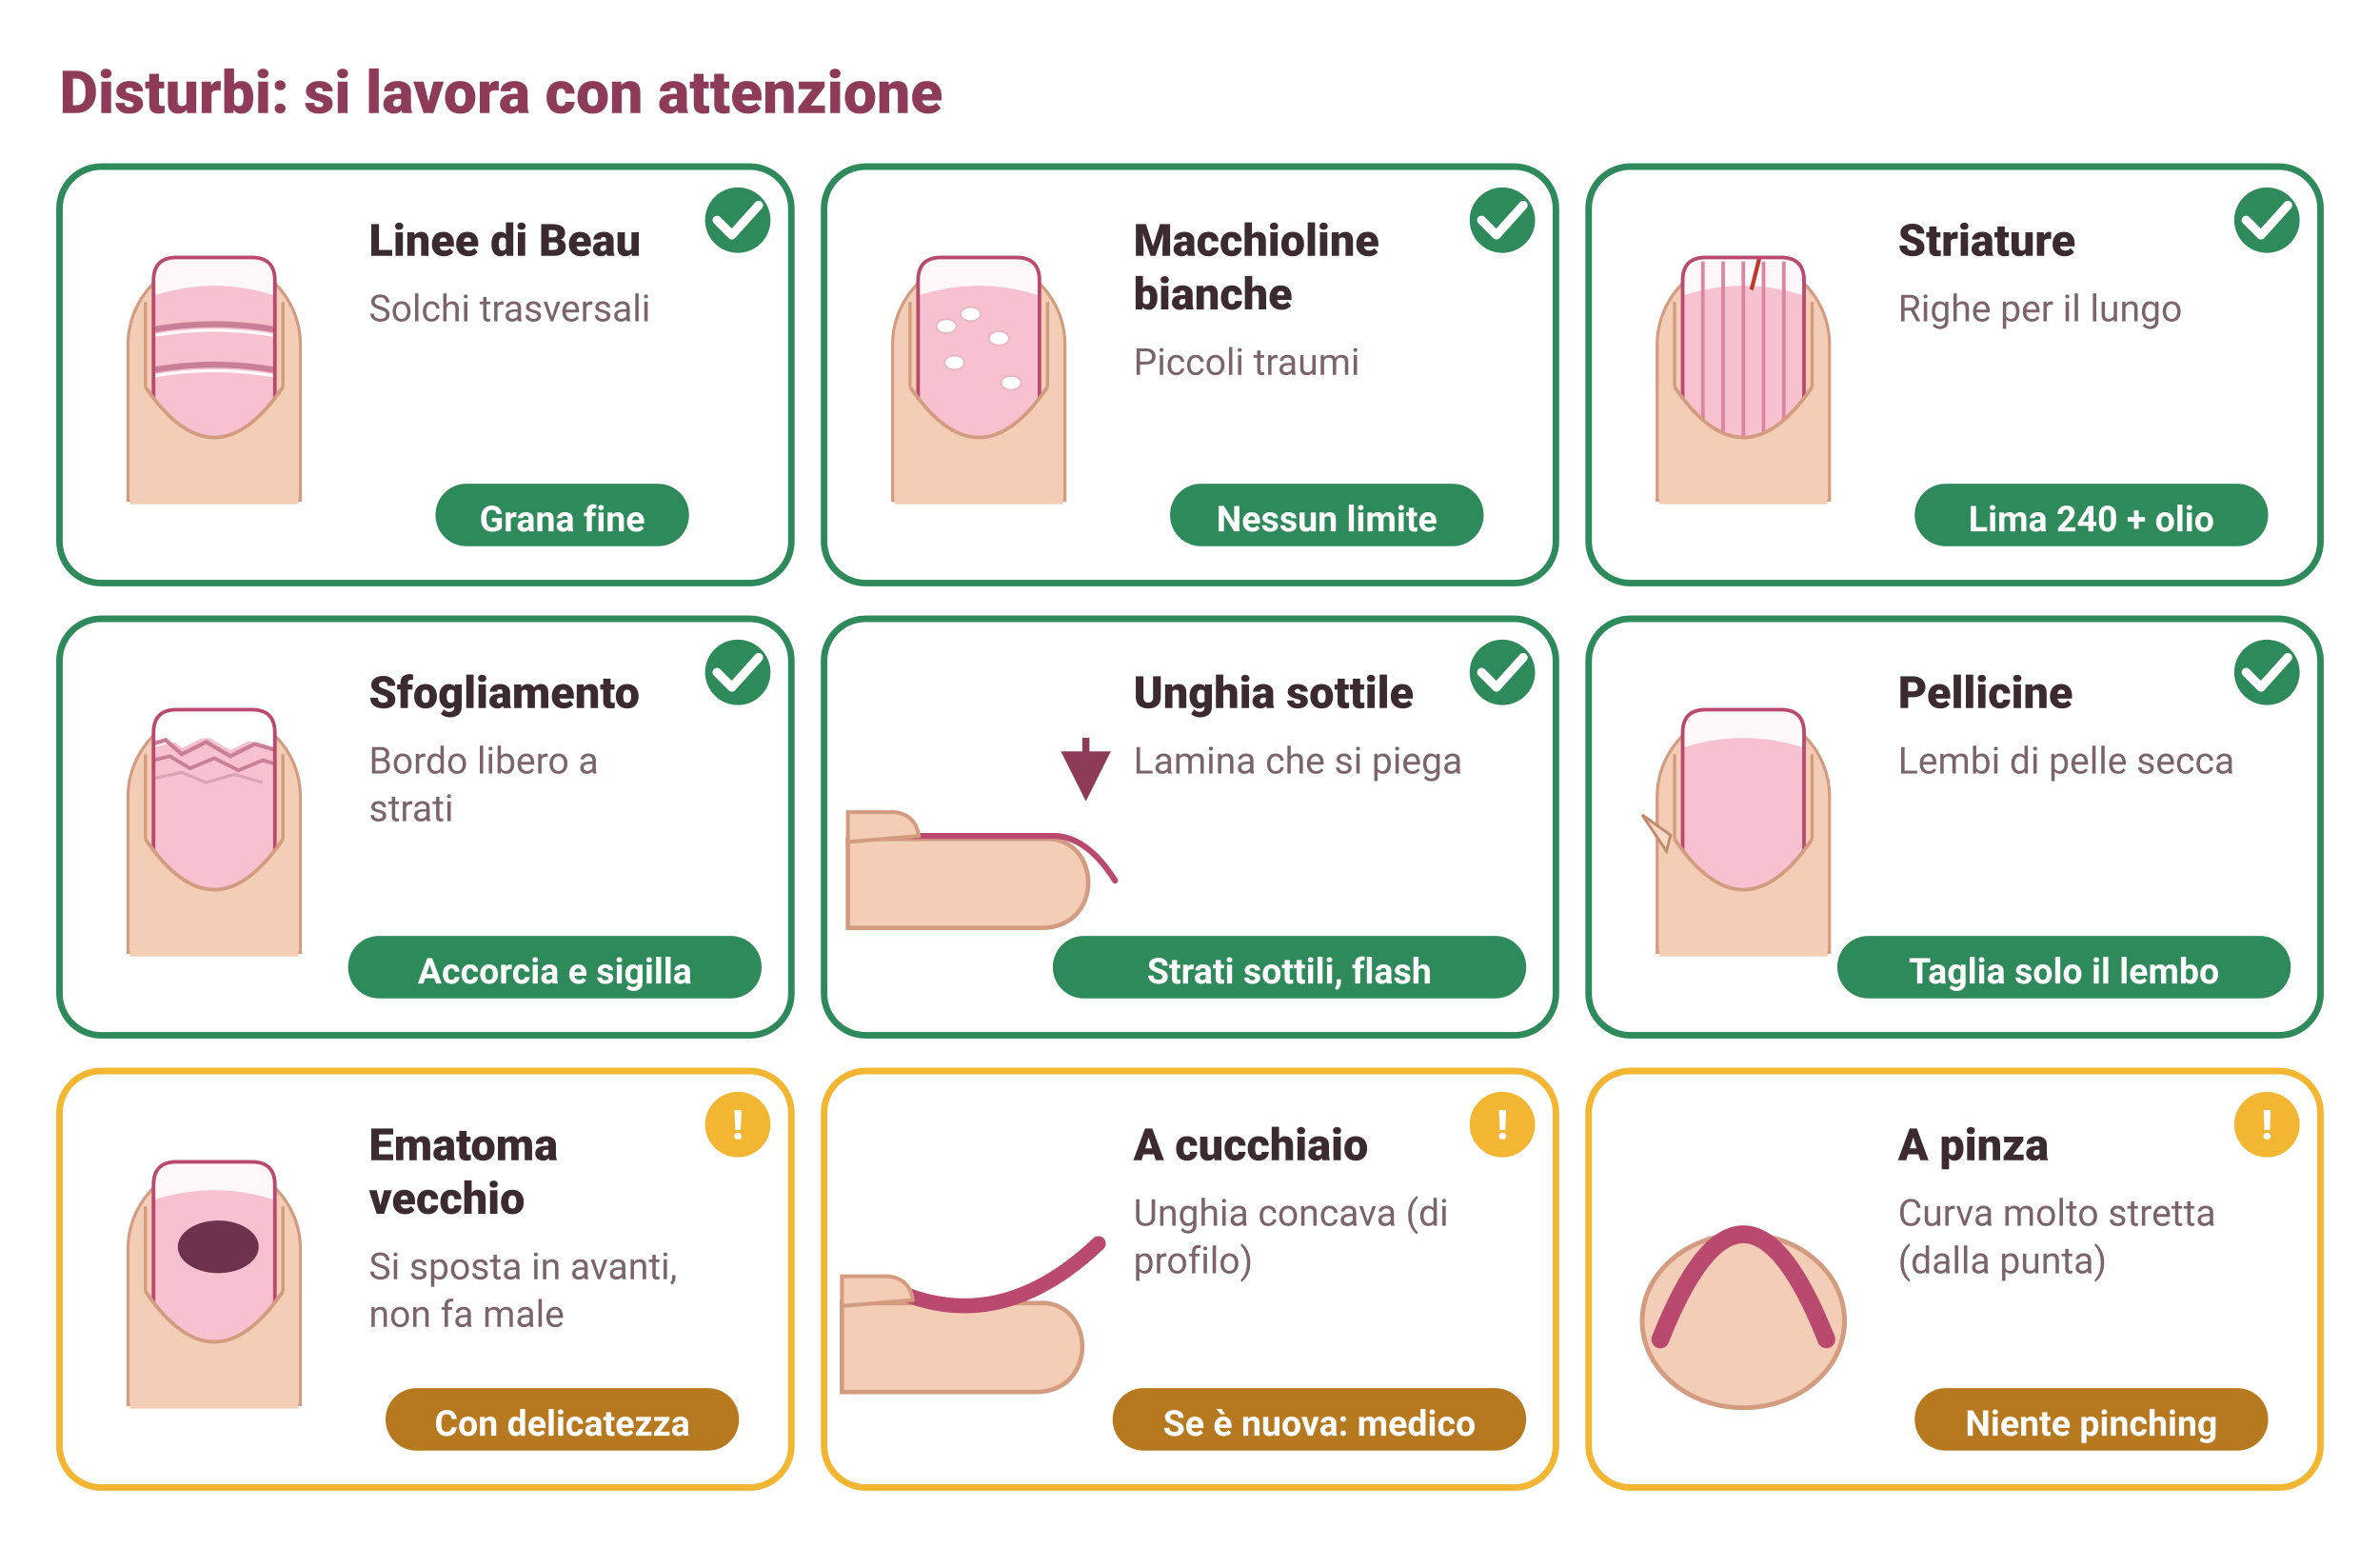
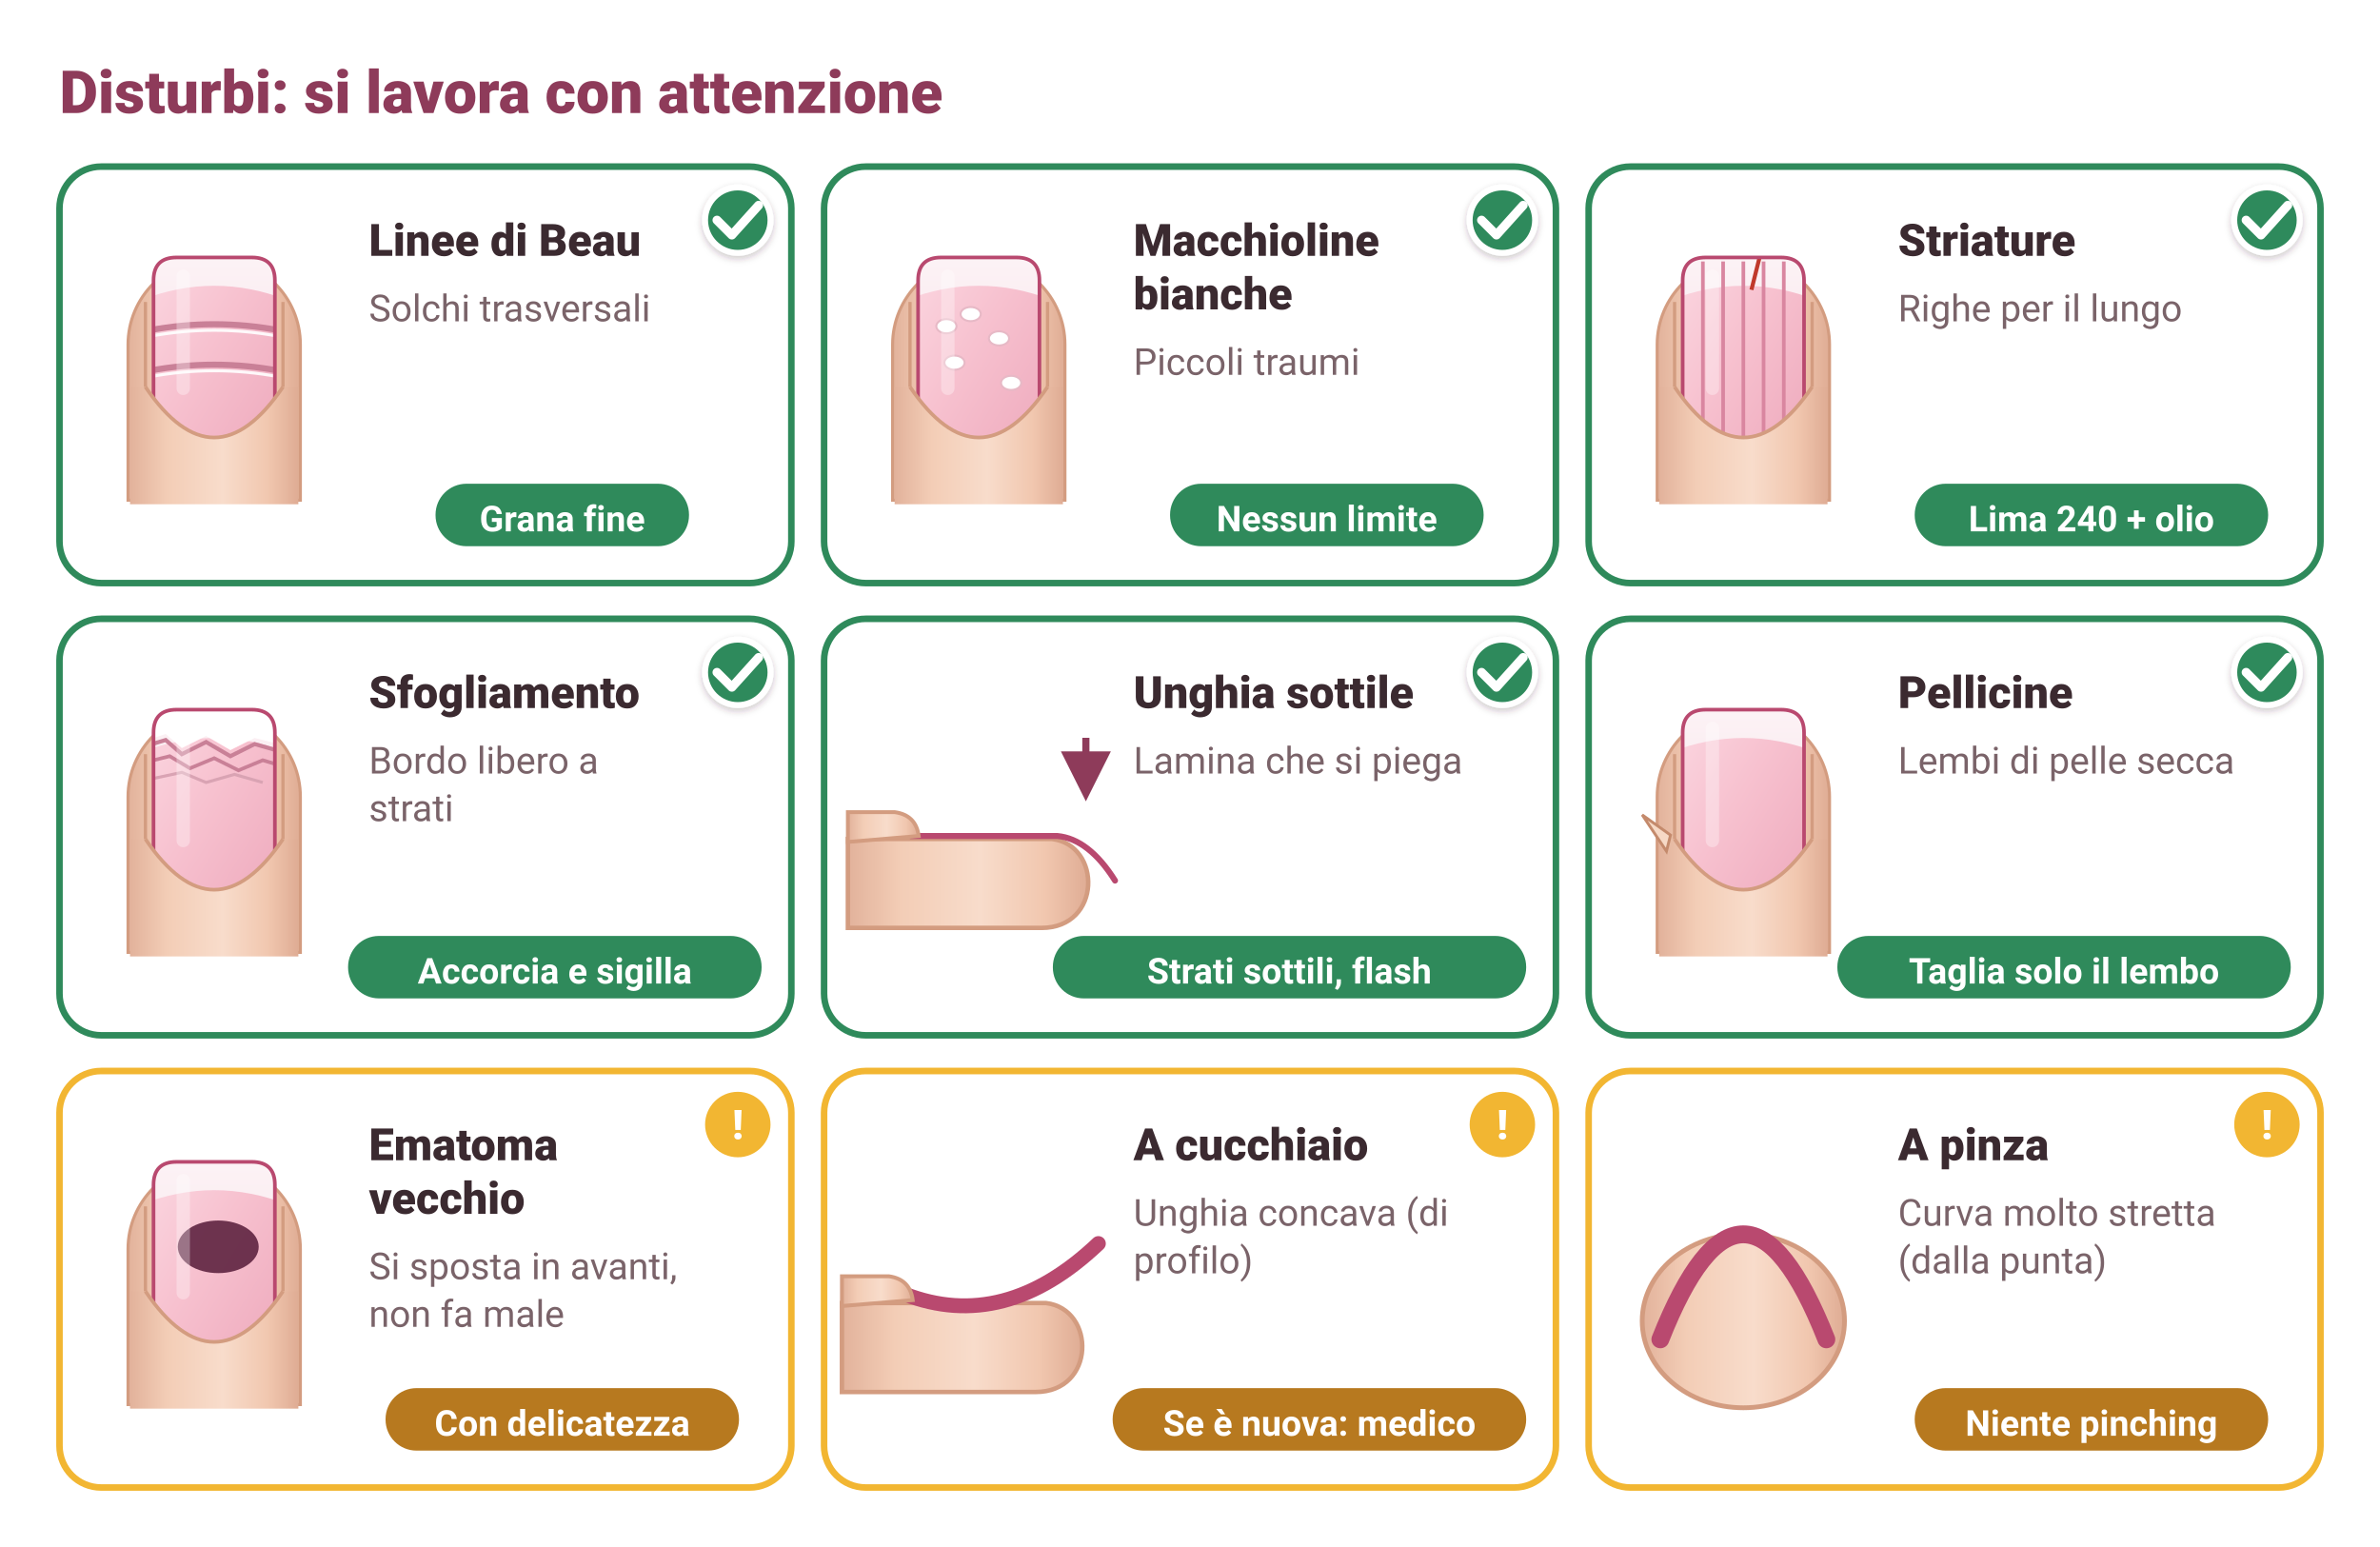
<svg xmlns="http://www.w3.org/2000/svg" viewBox="0 0 800 520" width="800" height="520" font-family="system-ui, -apple-system, 'Segoe UI', Roboto, Arial, sans-serif" role="img">
  <rect width="100%" height="100%" fill="#ffffff" />
+   <defs>
+     <linearGradient id="nxSkin" x1="0" y1="0" x2="1" y2="0">
+       <stop offset="0" stop-color="#e2b29b" />
+       <stop offset=".22" stop-color="#f3cdb6" />
+       <stop offset=".55" stop-color="#f8dccb" />
+       <stop offset=".82" stop-color="#f1c7af" />
+       <stop offset="1" stop-color="#dfac94" />
+     </linearGradient>
+     <linearGradient id="nxNail" x1="0" y1="0" x2="1" y2="1">
+       <stop offset="0" stop-color="#fbd6e0" />
+       <stop offset=".45" stop-color="#f7c1cf" />
+       <stop offset="1" stop-color="#eeaabd" />
+     </linearGradient>
+     <linearGradient id="nxFree" x1="0" y1="0" x2="0" y2="1">
+       <stop offset="0" stop-color="#ffffff" />
+       <stop offset="1" stop-color="#fbeef2" />
+     </linearGradient>
+     <filter id="nxShS" x="-20%" y="-20%" width="140%" height="150%">
+       <feDropShadow dx="0" dy="1" stdDeviation="1.2" flood-color="#3b2a30" flood-opacity=".25" />
+     </filter>
+   </defs>
  <defs>
    <marker id="ar" viewBox="0 0 10 10" refX="8" refY="5" markerWidth="7" markerHeight="7" orient="auto-start-reverse">
      <path d="M0,0 L10,5 L0,10 z" fill="#8e3b5a" />
    </marker>
    <marker id="arw" viewBox="0 0 10 10" refX="8" refY="5" markerWidth="7" markerHeight="7" orient="auto-start-reverse">
      <path d="M0,0 L10,5 L0,10 z" fill="#7a6369" />
    </marker>
  </defs>
  <text x="20.0" y="38.0" font-size="20" text-anchor="start" font-weight="800" fill="#8e3b5a">Disturbi: si lavora con attenzione</text>
  <rect x="20.0" y="56.0" width="246.0" height="140.0" rx="14" fill="#fff" stroke="#2f8a5b" stroke-width="2.2" />
  <g transform="translate(72.0,149.1) scale(0.680)">
-     <path d="M-42.6,28.0 L-42.6,-48.9 A42.6,42.6 0 0 1 42.6,-48.9 L42.6,28.0 Z" fill="#f3cdb6" stroke="#d39c80" stroke-width="1.5" />
+     <path d="M-42.6,28.0 L-42.6,-48.9 A42.6,42.6 0 0 1 42.6,-48.9 L42.6,28.0 Z" fill="url(#nxSkin)" stroke="#d39c80" stroke-width="1.5" />
    <defs>
      <clipPath id="c32">
        <path d="M-30.0,6.0 L30.0,6.0 L30.0,-78.0 L30.0,-80.6 Q30.0,-92.0 18.6,-92.0 L-18.6,-92.0 Q-30.0,-92.0 -30.0,-80.6 L-30.0,-78.0 Z" />
      </clipPath>
    </defs>
-     <path d="M-30.0,6.0 L30.0,6.0 L30.0,-78.0 L30.0,-80.6 Q30.0,-92.0 18.6,-92.0 L-18.6,-92.0 Q-30.0,-92.0 -30.0,-80.6 L-30.0,-78.0 Z" fill="#f7c1cf" />
-     <path d="M-36.0,-71.0 Q0.0,-85.0 36.0,-71.0 L36.0,-152.0 L-36.0,-152.0 Z" fill="#fff7f9" clip-path="url(#c32)" />
+     <path d="M-30.0,6.0 L30.0,6.0 L30.0,-78.0 L30.0,-80.6 Q30.0,-92.0 18.6,-92.0 L-18.6,-92.0 Q-30.0,-92.0 -30.0,-80.6 L-30.0,-78.0 Z" fill="url(#nxNail)" />
+     <path d="M-36.0,-71.0 Q0.0,-85.0 36.0,-71.0 L36.0,-152.0 L-36.0,-152.0 Z" fill="url(#nxFree)" clip-path="url(#c32)" />
    <path d="M-32,-36 Q0,-42 32,-36" stroke="#c98097" stroke-width="3" fill="none" clip-path="url(#c32)" />
    <path d="M-32,-33 Q0,-39 32,-33" stroke="#fff" stroke-width="1.5" fill="none" opacity=".9" clip-path="url(#c32)" />
    <path d="M-32,-56 Q0,-62 32,-56" stroke="#c98097" stroke-width="3" fill="none" clip-path="url(#c32)" />
    <path d="M-32,-53 Q0,-59 32,-53" stroke="#fff" stroke-width="1.5" fill="none" opacity=".9" clip-path="url(#c32)" />
-     <path d="M-30.0,6.0 L30.0,6.0 L30.0,-78.0 L30.0,-80.6 Q30.0,-92.0 18.6,-92.0 L-18.6,-92.0 Q-30.0,-92.0 -30.0,-80.6 L-30.0,-78.0 Z" fill="none" stroke="#b9496f" stroke-width="1.8" />
-     <path d="M-41.6,-28.0 L-34.0,-28.0 Q0.0,22.0 34.0,-28.0 L41.6,-28.0 L41.6,30.0 L-41.6,30.0 Z" fill="#f3cdb6" />
+     <rect x="-18.6" y="-86.0" width="6.6" height="62.0" rx="3.3" fill="#fff" opacity=".32" clip-path="url(#c32)" />
+     <path d="M-30.0,6.0 L30.0,6.0 L30.0,-78.0 L30.0,-80.6 Q30.0,-92.0 18.6,-92.0 L-18.6,-92.0 Q-30.0,-92.0 -30.0,-80.6 L-30.0,-78.0 Z" fill="none" stroke="#b9496f" stroke-width="1.8" />
+     <path d="M-41.6,-28.0 L-34.0,-28.0 Q0.0,22.0 34.0,-28.0 L41.6,-28.0 L41.6,30.0 L-41.6,30.0 Z" fill="url(#nxSkin)" />
    <path d="M-34.0,-28.0 Q0.0,22.0 34.0,-28.0" fill="none" stroke="#d39c80" stroke-width="1.8" />
    <path d="M-34.0,-28.0 L-34.0,-70.0" stroke="#d39c80" stroke-width="1.6" />
    <path d="M34.0,-28.0 L34.0,-70.0" stroke="#d39c80" stroke-width="1.6" />
  </g>
  <text x="124.0" y="86.0" font-size="15" text-anchor="start" font-weight="800" fill="#3b2a30">Linee di Beau</text>
  <text x="124.0" y="108.0" font-size="12.5" text-anchor="start" font-weight="400" fill="#7a6369">Solchi trasversali</text>
-   <circle cx="248.0" cy="74.0" r="11" fill="#2f8a5b" />
+   <circle cx="248.0" cy="74.0" r="11" fill="#2f8a5b" stroke="#fff" stroke-width="2" filter="url(#nxShS)" />
  <path d="M241.0,74.0 l5,5 l9,-10" stroke="#fff" stroke-width="3" fill="none" stroke-linecap="round" stroke-linejoin="round" />
  <rect x="146.4" y="162.6" width="85.2" height="21.0" rx="10.4" fill="#2f8a5b" />
  <text x="189.0" y="178.6" font-size="12" text-anchor="middle" font-weight="700" fill="#fff">Grana fine</text>
  <rect x="277.0" y="56.0" width="246.0" height="140.0" rx="14" fill="#fff" stroke="#2f8a5b" stroke-width="2.2" />
  <g transform="translate(329.0,149.1) scale(0.680)">
-     <path d="M-42.6,28.0 L-42.6,-48.9 A42.6,42.6 0 0 1 42.6,-48.9 L42.6,28.0 Z" fill="#f3cdb6" stroke="#d39c80" stroke-width="1.5" />
+     <path d="M-42.6,28.0 L-42.6,-48.9 A42.6,42.6 0 0 1 42.6,-48.9 L42.6,28.0 Z" fill="url(#nxSkin)" stroke="#d39c80" stroke-width="1.5" />
    <defs>
      <clipPath id="c33">
        <path d="M-30.0,6.0 L30.0,6.0 L30.0,-78.0 L30.0,-80.6 Q30.0,-92.0 18.6,-92.0 L-18.6,-92.0 Q-30.0,-92.0 -30.0,-80.6 L-30.0,-78.0 Z" />
      </clipPath>
    </defs>
-     <path d="M-30.0,6.0 L30.0,6.0 L30.0,-78.0 L30.0,-80.6 Q30.0,-92.0 18.6,-92.0 L-18.6,-92.0 Q-30.0,-92.0 -30.0,-80.6 L-30.0,-78.0 Z" fill="#f7c1cf" />
-     <path d="M-36.0,-71.0 Q0.0,-85.0 36.0,-71.0 L36.0,-152.0 L-36.0,-152.0 Z" fill="#fff7f9" clip-path="url(#c33)" />
+     <path d="M-30.0,6.0 L30.0,6.0 L30.0,-78.0 L30.0,-80.6 Q30.0,-92.0 18.6,-92.0 L-18.6,-92.0 Q-30.0,-92.0 -30.0,-80.6 L-30.0,-78.0 Z" fill="url(#nxNail)" />
+     <path d="M-36.0,-71.0 Q0.0,-85.0 36.0,-71.0 L36.0,-152.0 L-36.0,-152.0 Z" fill="url(#nxFree)" clip-path="url(#c33)" />
    <ellipse cx="-12" cy="-40" rx="5" ry="3.5" fill="#fff" stroke="#e7b9c6" />
    <ellipse cx="10" cy="-52" rx="5" ry="3.5" fill="#fff" stroke="#e7b9c6" />
    <ellipse cx="-4" cy="-64" rx="5" ry="3.5" fill="#fff" stroke="#e7b9c6" />
    <ellipse cx="16" cy="-30" rx="5" ry="3.5" fill="#fff" stroke="#e7b9c6" />
    <ellipse cx="-16" cy="-58" rx="5" ry="3.5" fill="#fff" stroke="#e7b9c6" />
-     <path d="M-30.0,6.0 L30.0,6.0 L30.0,-78.0 L30.0,-80.6 Q30.0,-92.0 18.6,-92.0 L-18.6,-92.0 Q-30.0,-92.0 -30.0,-80.6 L-30.0,-78.0 Z" fill="none" stroke="#b9496f" stroke-width="1.8" />
-     <path d="M-41.6,-28.0 L-34.0,-28.0 Q0.0,22.0 34.0,-28.0 L41.6,-28.0 L41.6,30.0 L-41.6,30.0 Z" fill="#f3cdb6" />
+     <rect x="-18.6" y="-86.0" width="6.6" height="62.0" rx="3.3" fill="#fff" opacity=".32" clip-path="url(#c33)" />
+     <path d="M-30.0,6.0 L30.0,6.0 L30.0,-78.0 L30.0,-80.6 Q30.0,-92.0 18.6,-92.0 L-18.6,-92.0 Q-30.0,-92.0 -30.0,-80.6 L-30.0,-78.0 Z" fill="none" stroke="#b9496f" stroke-width="1.8" />
+     <path d="M-41.6,-28.0 L-34.0,-28.0 Q0.0,22.0 34.0,-28.0 L41.6,-28.0 L41.6,30.0 L-41.6,30.0 Z" fill="url(#nxSkin)" />
    <path d="M-34.0,-28.0 Q0.0,22.0 34.0,-28.0" fill="none" stroke="#d39c80" stroke-width="1.8" />
    <path d="M-34.0,-28.0 L-34.0,-70.0" stroke="#d39c80" stroke-width="1.6" />
    <path d="M34.0,-28.0 L34.0,-70.0" stroke="#d39c80" stroke-width="1.6" />
  </g>
  <text x="381.0" y="86.0" font-size="15" text-anchor="start" font-weight="800" fill="#3b2a30">Macchioline</text>
  <text x="381.0" y="104.0" font-size="15" text-anchor="start" font-weight="800" fill="#3b2a30">bianche</text>
  <text x="381.0" y="126.0" font-size="12.5" text-anchor="start" font-weight="400" fill="#7a6369">Piccoli traumi</text>
-   <circle cx="505.0" cy="74.0" r="11" fill="#2f8a5b" />
+   <circle cx="505.0" cy="74.0" r="11" fill="#2f8a5b" stroke="#fff" stroke-width="2" filter="url(#nxShS)" />
  <path d="M498.0,74.0 l5,5 l9,-10" stroke="#fff" stroke-width="3" fill="none" stroke-linecap="round" stroke-linejoin="round" />
  <rect x="393.3" y="162.6" width="105.4" height="21.0" rx="10.4" fill="#2f8a5b" />
  <text x="446.0" y="178.6" font-size="12" text-anchor="middle" font-weight="700" fill="#fff">Nessun limite</text>
  <rect x="534.0" y="56.0" width="246.0" height="140.0" rx="14" fill="#fff" stroke="#2f8a5b" stroke-width="2.2" />
  <g transform="translate(586.0,149.1) scale(0.680)">
-     <path d="M-42.6,28.0 L-42.6,-48.9 A42.6,42.6 0 0 1 42.6,-48.9 L42.6,28.0 Z" fill="#f3cdb6" stroke="#d39c80" stroke-width="1.5" />
+     <path d="M-42.6,28.0 L-42.6,-48.9 A42.6,42.6 0 0 1 42.6,-48.9 L42.6,28.0 Z" fill="url(#nxSkin)" stroke="#d39c80" stroke-width="1.5" />
    <defs>
      <clipPath id="c34">
        <path d="M-30.0,6.0 L30.0,6.0 L30.0,-78.0 L30.0,-80.6 Q30.0,-92.0 18.6,-92.0 L-18.6,-92.0 Q-30.0,-92.0 -30.0,-80.6 L-30.0,-78.0 Z" />
      </clipPath>
    </defs>
-     <path d="M-30.0,6.0 L30.0,6.0 L30.0,-78.0 L30.0,-80.6 Q30.0,-92.0 18.6,-92.0 L-18.6,-92.0 Q-30.0,-92.0 -30.0,-80.6 L-30.0,-78.0 Z" fill="#f7c1cf" />
-     <path d="M-36.0,-71.0 Q0.0,-85.0 36.0,-71.0 L36.0,-152.0 L-36.0,-152.0 Z" fill="#fff7f9" clip-path="url(#c34)" />
+     <path d="M-30.0,6.0 L30.0,6.0 L30.0,-78.0 L30.0,-80.6 Q30.0,-92.0 18.6,-92.0 L-18.6,-92.0 Q-30.0,-92.0 -30.0,-80.6 L-30.0,-78.0 Z" fill="url(#nxNail)" />
+     <path d="M-36.0,-71.0 Q0.0,-85.0 36.0,-71.0 L36.0,-152.0 L-36.0,-152.0 Z" fill="url(#nxFree)" clip-path="url(#c34)" />
    <line x1="-20" y1="-90" x2="-20" y2="0" stroke="#d986a0" stroke-width="1.8" clip-path="url(#c34)" />
    <line x1="-10" y1="-90" x2="-10" y2="0" stroke="#d986a0" stroke-width="1.8" clip-path="url(#c34)" />
    <line x1="0" y1="-90" x2="0" y2="0" stroke="#d986a0" stroke-width="1.8" clip-path="url(#c34)" />
    <line x1="10" y1="-90" x2="10" y2="0" stroke="#d986a0" stroke-width="1.8" clip-path="url(#c34)" />
    <line x1="20" y1="-90" x2="20" y2="0" stroke="#d986a0" stroke-width="1.8" clip-path="url(#c34)" />
    <path d="M8,-92 L4,-76" stroke="#c0392b" stroke-width="2" />
-     <path d="M-30.0,6.0 L30.0,6.0 L30.0,-78.0 L30.0,-80.6 Q30.0,-92.0 18.6,-92.0 L-18.6,-92.0 Q-30.0,-92.0 -30.0,-80.6 L-30.0,-78.0 Z" fill="none" stroke="#b9496f" stroke-width="1.8" />
-     <path d="M-41.6,-28.0 L-34.0,-28.0 Q0.0,22.0 34.0,-28.0 L41.6,-28.0 L41.6,30.0 L-41.6,30.0 Z" fill="#f3cdb6" />
+     <rect x="-18.6" y="-86.0" width="6.6" height="62.0" rx="3.3" fill="#fff" opacity=".32" clip-path="url(#c34)" />
+     <path d="M-30.0,6.0 L30.0,6.0 L30.0,-78.0 L30.0,-80.6 Q30.0,-92.0 18.6,-92.0 L-18.6,-92.0 Q-30.0,-92.0 -30.0,-80.6 L-30.0,-78.0 Z" fill="none" stroke="#b9496f" stroke-width="1.8" />
+     <path d="M-41.6,-28.0 L-34.0,-28.0 Q0.0,22.0 34.0,-28.0 L41.6,-28.0 L41.6,30.0 L-41.6,30.0 Z" fill="url(#nxSkin)" />
    <path d="M-34.0,-28.0 Q0.0,22.0 34.0,-28.0" fill="none" stroke="#d39c80" stroke-width="1.8" />
    <path d="M-34.0,-28.0 L-34.0,-70.0" stroke="#d39c80" stroke-width="1.6" />
    <path d="M34.0,-28.0 L34.0,-70.0" stroke="#d39c80" stroke-width="1.6" />
  </g>
  <text x="638.0" y="86.0" font-size="15" text-anchor="start" font-weight="800" fill="#3b2a30">Striature</text>
  <text x="638.0" y="108.0" font-size="12.5" text-anchor="start" font-weight="400" fill="#7a6369">Righe per il lungo</text>
-   <circle cx="762.0" cy="74.0" r="11" fill="#2f8a5b" />
+   <circle cx="762.0" cy="74.0" r="11" fill="#2f8a5b" stroke="#fff" stroke-width="2" filter="url(#nxShS)" />
  <path d="M755.0,74.0 l5,5 l9,-10" stroke="#fff" stroke-width="3" fill="none" stroke-linecap="round" stroke-linejoin="round" />
  <rect x="643.6" y="162.6" width="118.8" height="21.0" rx="10.4" fill="#2f8a5b" />
  <text x="703.0" y="178.6" font-size="12" text-anchor="middle" font-weight="700" fill="#fff">Lima 240 + olio</text>
  <rect x="20.0" y="208.0" width="246.0" height="140.0" rx="14" fill="#fff" stroke="#2f8a5b" stroke-width="2.2" />
  <g transform="translate(72.0,301.1) scale(0.680)">
-     <path d="M-42.6,28.0 L-42.6,-48.9 A42.6,42.6 0 0 1 42.6,-48.9 L42.6,28.0 Z" fill="#f3cdb6" stroke="#d39c80" stroke-width="1.5" />
+     <path d="M-42.6,28.0 L-42.6,-48.9 A42.6,42.6 0 0 1 42.6,-48.9 L42.6,28.0 Z" fill="url(#nxSkin)" stroke="#d39c80" stroke-width="1.5" />
    <defs>
      <clipPath id="c35">
        <path d="M-30.0,6.0 L30.0,6.0 L30.0,-78.0 L30.0,-80.6 Q30.0,-92.0 18.6,-92.0 L-18.6,-92.0 Q-30.0,-92.0 -30.0,-80.6 L-30.0,-78.0 Z" />
      </clipPath>
    </defs>
-     <path d="M-30.0,6.0 L30.0,6.0 L30.0,-78.0 L30.0,-80.6 Q30.0,-92.0 18.6,-92.0 L-18.6,-92.0 Q-30.0,-92.0 -30.0,-80.6 L-30.0,-78.0 Z" fill="#f7c1cf" />
-     <path d="M-36.0,-71.0 Q0.0,-85.0 36.0,-71.0 L36.0,-152.0 L-36.0,-152.0 Z" fill="#fff7f9" clip-path="url(#c35)" />
+     <path d="M-30.0,6.0 L30.0,6.0 L30.0,-78.0 L30.0,-80.6 Q30.0,-92.0 18.6,-92.0 L-18.6,-92.0 Q-30.0,-92.0 -30.0,-80.6 L-30.0,-78.0 Z" fill="url(#nxNail)" />
+     <path d="M-36.0,-71.0 Q0.0,-85.0 36.0,-71.0 L36.0,-152.0 L-36.0,-152.0 Z" fill="url(#nxFree)" clip-path="url(#c35)" />
    <g clip-path="url(#c35)">
      <path d="M-36,-76 L-24,-80 L-16,-73 L-4,-79 L8,-72 L20,-78 L36,-74 L36,-100 L-36,-100 Z" fill="#ffffff" />
      <path d="M-34,-74 L-24,-77 L-16,-70 L-4,-76 L8,-69 L20,-75 L34,-71" stroke="#c98097" stroke-width="2" fill="none" />
      <path d="M-34,-66 L-22,-69 L-12,-63 L0,-68 L12,-62 L24,-67 L34,-64" stroke="#c98097" stroke-width="1.8" fill="none" />
      <path d="M-30,-58 L-16,-61 L-4,-56 L10,-60 L24,-56" stroke="#d9a3b3" stroke-width="1.5" fill="none" />
    </g>
-     <path d="M-30.0,6.0 L30.0,6.0 L30.0,-78.0 L30.0,-80.6 Q30.0,-92.0 18.6,-92.0 L-18.6,-92.0 Q-30.0,-92.0 -30.0,-80.6 L-30.0,-78.0 Z" fill="none" stroke="#b9496f" stroke-width="1.8" />
-     <path d="M-41.6,-28.0 L-34.0,-28.0 Q0.0,22.0 34.0,-28.0 L41.6,-28.0 L41.6,30.0 L-41.6,30.0 Z" fill="#f3cdb6" />
+     <rect x="-18.6" y="-86.0" width="6.6" height="62.0" rx="3.3" fill="#fff" opacity=".32" clip-path="url(#c35)" />
+     <path d="M-30.0,6.0 L30.0,6.0 L30.0,-78.0 L30.0,-80.6 Q30.0,-92.0 18.6,-92.0 L-18.6,-92.0 Q-30.0,-92.0 -30.0,-80.6 L-30.0,-78.0 Z" fill="none" stroke="#b9496f" stroke-width="1.8" />
+     <path d="M-41.6,-28.0 L-34.0,-28.0 Q0.0,22.0 34.0,-28.0 L41.6,-28.0 L41.6,30.0 L-41.6,30.0 Z" fill="url(#nxSkin)" />
    <path d="M-34.0,-28.0 Q0.0,22.0 34.0,-28.0" fill="none" stroke="#d39c80" stroke-width="1.8" />
    <path d="M-34.0,-28.0 L-34.0,-70.0" stroke="#d39c80" stroke-width="1.6" />
    <path d="M34.0,-28.0 L34.0,-70.0" stroke="#d39c80" stroke-width="1.6" />
  </g>
  <text x="124.0" y="238.0" font-size="15" text-anchor="start" font-weight="800" fill="#3b2a30">Sfogliamento</text>
  <text x="124.0" y="260.0" font-size="12.5" text-anchor="start" font-weight="400" fill="#7a6369">Bordo libero a</text>
  <text x="124.0" y="276.0" font-size="12.5" text-anchor="start" font-weight="400" fill="#7a6369">strati</text>
-   <circle cx="248.0" cy="226.0" r="11" fill="#2f8a5b" />
+   <circle cx="248.0" cy="226.0" r="11" fill="#2f8a5b" stroke="#fff" stroke-width="2" filter="url(#nxShS)" />
  <path d="M241.0,226.0 l5,5 l9,-10" stroke="#fff" stroke-width="3" fill="none" stroke-linecap="round" stroke-linejoin="round" />
  <rect x="117.0" y="314.6" width="139.0" height="21.0" rx="10.4" fill="#2f8a5b" />
  <text x="186.5" y="330.6" font-size="12" text-anchor="middle" font-weight="700" fill="#fff">Accorcia e sigilla</text>
  <rect x="277.0" y="208.0" width="246.0" height="140.0" rx="14" fill="#fff" stroke="#2f8a5b" stroke-width="2.2" />
-   <path d="M285.0,282.0 L353.6,282.0 C370.4,284.0 370.4,311.9 350.1,311.9 L285.0,311.9 Z" fill="#f3cdb6" stroke="#d39c80" stroke-width="1.5" />
+   <path d="M285.0,282.0 L353.6,282.0 C370.4,284.0 370.4,311.9 350.1,311.9 L285.0,311.9 Z" fill="url(#nxSkin)" stroke="#d39c80" stroke-width="1.5" />
  <path d="M306.1,281.0 L355.4,281.0 Q366.0,282.0 374.8,296.0" stroke="#b9496f" stroke-width="2" fill="none" stroke-linecap="round" />
-   <path d="M285.0,273.0 L300.8,273.0 Q307.9,274.0 308.8,281.0 L285.0,283.0 Z" fill="#f3cdb6" stroke="#d39c80" stroke-width="1.3" />
+   <path d="M285.0,273.0 L300.8,273.0 Q307.9,274.0 308.8,281.0 L285.0,283.0 Z" fill="url(#nxSkin)" stroke="#d39c80" stroke-width="1.3" />
  <path d="M365.0,248.0 l0,18" stroke="#8e3b5a" stroke-width="2.4" marker-end="url(#ar)" />
  <text x="381.0" y="238.0" font-size="15" text-anchor="start" font-weight="800" fill="#3b2a30">Unghia sottile</text>
  <text x="381.0" y="260.0" font-size="12.5" text-anchor="start" font-weight="400" fill="#7a6369">Lamina che si piega</text>
-   <circle cx="505.0" cy="226.0" r="11" fill="#2f8a5b" />
+   <circle cx="505.0" cy="226.0" r="11" fill="#2f8a5b" stroke="#fff" stroke-width="2" filter="url(#nxShS)" />
  <path d="M498.0,226.0 l5,5 l9,-10" stroke="#fff" stroke-width="3" fill="none" stroke-linecap="round" stroke-linejoin="round" />
  <rect x="353.9" y="314.6" width="159.1" height="21.0" rx="10.4" fill="#2f8a5b" />
  <text x="433.4" y="330.6" font-size="12" text-anchor="middle" font-weight="700" fill="#fff">Strati sottili, flash</text>
  <rect x="534.0" y="208.0" width="246.0" height="140.0" rx="14" fill="#fff" stroke="#2f8a5b" stroke-width="2.2" />
  <g transform="translate(586.0,301.1) scale(0.680)">
-     <path d="M-42.6,28.0 L-42.6,-48.9 A42.6,42.6 0 0 1 42.6,-48.9 L42.6,28.0 Z" fill="#f3cdb6" stroke="#d39c80" stroke-width="1.5" />
+     <path d="M-42.6,28.0 L-42.6,-48.9 A42.6,42.6 0 0 1 42.6,-48.9 L42.6,28.0 Z" fill="url(#nxSkin)" stroke="#d39c80" stroke-width="1.5" />
    <defs>
      <clipPath id="c36">
        <path d="M-30.0,6.0 L30.0,6.0 L30.0,-78.0 L30.0,-80.6 Q30.0,-92.0 18.6,-92.0 L-18.6,-92.0 Q-30.0,-92.0 -30.0,-80.6 L-30.0,-78.0 Z" />
      </clipPath>
    </defs>
-     <path d="M-30.0,6.0 L30.0,6.0 L30.0,-78.0 L30.0,-80.6 Q30.0,-92.0 18.6,-92.0 L-18.6,-92.0 Q-30.0,-92.0 -30.0,-80.6 L-30.0,-78.0 Z" fill="#f7c1cf" />
-     <path d="M-36.0,-71.0 Q0.0,-85.0 36.0,-71.0 L36.0,-152.0 L-36.0,-152.0 Z" fill="#fff7f9" clip-path="url(#c36)" />
-     <path d="M-30.0,6.0 L30.0,6.0 L30.0,-78.0 L30.0,-80.6 Q30.0,-92.0 18.6,-92.0 L-18.6,-92.0 Q-30.0,-92.0 -30.0,-80.6 L-30.0,-78.0 Z" fill="none" stroke="#b9496f" stroke-width="1.8" />
-     <path d="M-41.6,-28.0 L-34.0,-28.0 Q0.0,22.0 34.0,-28.0 L41.6,-28.0 L41.6,30.0 L-41.6,30.0 Z" fill="#f3cdb6" />
+     <path d="M-30.0,6.0 L30.0,6.0 L30.0,-78.0 L30.0,-80.6 Q30.0,-92.0 18.6,-92.0 L-18.6,-92.0 Q-30.0,-92.0 -30.0,-80.6 L-30.0,-78.0 Z" fill="url(#nxNail)" />
+     <path d="M-36.0,-71.0 Q0.0,-85.0 36.0,-71.0 L36.0,-152.0 L-36.0,-152.0 Z" fill="url(#nxFree)" clip-path="url(#c36)" />
+     <rect x="-18.6" y="-86.0" width="6.6" height="62.0" rx="3.3" fill="#fff" opacity=".32" clip-path="url(#c36)" />
+     <path d="M-30.0,6.0 L30.0,6.0 L30.0,-78.0 L30.0,-80.6 Q30.0,-92.0 18.6,-92.0 L-18.6,-92.0 Q-30.0,-92.0 -30.0,-80.6 L-30.0,-78.0 Z" fill="none" stroke="#b9496f" stroke-width="1.8" />
+     <path d="M-41.6,-28.0 L-34.0,-28.0 Q0.0,22.0 34.0,-28.0 L41.6,-28.0 L41.6,30.0 L-41.6,30.0 Z" fill="url(#nxSkin)" />
    <path d="M-34.0,-28.0 Q0.0,22.0 34.0,-28.0" fill="none" stroke="#d39c80" stroke-width="1.8" />
    <path d="M-34.0,-28.0 L-34.0,-70.0" stroke="#d39c80" stroke-width="1.6" />
    <path d="M34.0,-28.0 L34.0,-70.0" stroke="#d39c80" stroke-width="1.6" />
    <path d="M-36,-30 L-50,-40 L-38,-22 Z" fill="#f6d9c6" stroke="#c48a6c" stroke-width="1.4" />
  </g>
  <text x="638.0" y="238.0" font-size="15" text-anchor="start" font-weight="800" fill="#3b2a30">Pellicine</text>
  <text x="638.0" y="260.0" font-size="12.5" text-anchor="start" font-weight="400" fill="#7a6369">Lembi di pelle secca</text>
-   <circle cx="762.0" cy="226.0" r="11" fill="#2f8a5b" />
+   <circle cx="762.0" cy="226.0" r="11" fill="#2f8a5b" stroke="#fff" stroke-width="2" filter="url(#nxShS)" />
  <path d="M755.0,226.0 l5,5 l9,-10" stroke="#fff" stroke-width="3" fill="none" stroke-linecap="round" stroke-linejoin="round" />
  <rect x="617.6" y="314.6" width="152.4" height="21.0" rx="10.4" fill="#2f8a5b" />
  <text x="693.8" y="330.6" font-size="12" text-anchor="middle" font-weight="700" fill="#fff">Taglia solo il lembo</text>
  <rect x="20.0" y="360.0" width="246.0" height="140.0" rx="14" fill="#fff" stroke="#f2b632" stroke-width="2.2" />
  <g transform="translate(72.0,453.1) scale(0.680)">
-     <path d="M-42.6,28.0 L-42.6,-48.9 A42.6,42.6 0 0 1 42.6,-48.9 L42.6,28.0 Z" fill="#f3cdb6" stroke="#d39c80" stroke-width="1.5" />
+     <path d="M-42.6,28.0 L-42.6,-48.9 A42.6,42.6 0 0 1 42.6,-48.9 L42.6,28.0 Z" fill="url(#nxSkin)" stroke="#d39c80" stroke-width="1.5" />
    <defs>
      <clipPath id="c37">
        <path d="M-30.0,6.0 L30.0,6.0 L30.0,-78.0 L30.0,-80.6 Q30.0,-92.0 18.6,-92.0 L-18.6,-92.0 Q-30.0,-92.0 -30.0,-80.6 L-30.0,-78.0 Z" />
      </clipPath>
    </defs>
-     <path d="M-30.0,6.0 L30.0,6.0 L30.0,-78.0 L30.0,-80.6 Q30.0,-92.0 18.6,-92.0 L-18.6,-92.0 Q-30.0,-92.0 -30.0,-80.6 L-30.0,-78.0 Z" fill="#f7c1cf" />
-     <path d="M-36.0,-71.0 Q0.0,-85.0 36.0,-71.0 L36.0,-152.0 L-36.0,-152.0 Z" fill="#fff7f9" clip-path="url(#c37)" />
+     <path d="M-30.0,6.0 L30.0,6.0 L30.0,-78.0 L30.0,-80.6 Q30.0,-92.0 18.6,-92.0 L-18.6,-92.0 Q-30.0,-92.0 -30.0,-80.6 L-30.0,-78.0 Z" fill="url(#nxNail)" />
+     <path d="M-36.0,-71.0 Q0.0,-85.0 36.0,-71.0 L36.0,-152.0 L-36.0,-152.0 Z" fill="url(#nxFree)" clip-path="url(#c37)" />
    <ellipse cx="2" cy="-50.0" rx="20" ry="13" fill="#5e2340" opacity=".9" clip-path="url(#c37)" />
-     <path d="M-30.0,6.0 L30.0,6.0 L30.0,-78.0 L30.0,-80.6 Q30.0,-92.0 18.6,-92.0 L-18.6,-92.0 Q-30.0,-92.0 -30.0,-80.6 L-30.0,-78.0 Z" fill="none" stroke="#b9496f" stroke-width="1.8" />
-     <path d="M-41.6,-28.0 L-34.0,-28.0 Q0.0,22.0 34.0,-28.0 L41.6,-28.0 L41.6,30.0 L-41.6,30.0 Z" fill="#f3cdb6" />
+     <rect x="-18.6" y="-86.0" width="6.6" height="62.0" rx="3.3" fill="#fff" opacity=".32" clip-path="url(#c37)" />
+     <path d="M-30.0,6.0 L30.0,6.0 L30.0,-78.0 L30.0,-80.6 Q30.0,-92.0 18.6,-92.0 L-18.6,-92.0 Q-30.0,-92.0 -30.0,-80.6 L-30.0,-78.0 Z" fill="none" stroke="#b9496f" stroke-width="1.8" />
+     <path d="M-41.6,-28.0 L-34.0,-28.0 Q0.0,22.0 34.0,-28.0 L41.6,-28.0 L41.6,30.0 L-41.6,30.0 Z" fill="url(#nxSkin)" />
    <path d="M-34.0,-28.0 Q0.0,22.0 34.0,-28.0" fill="none" stroke="#d39c80" stroke-width="1.8" />
    <path d="M-34.0,-28.0 L-34.0,-70.0" stroke="#d39c80" stroke-width="1.6" />
    <path d="M34.0,-28.0 L34.0,-70.0" stroke="#d39c80" stroke-width="1.6" />
  </g>
  <text x="124.0" y="390.0" font-size="15" text-anchor="start" font-weight="800" fill="#3b2a30">Ematoma</text>
  <text x="124.0" y="408.0" font-size="15" text-anchor="start" font-weight="800" fill="#3b2a30">vecchio</text>
  <text x="124.0" y="430.0" font-size="12.5" text-anchor="start" font-weight="400" fill="#7a6369">Si sposta in avanti,</text>
  <text x="124.0" y="446.0" font-size="12.5" text-anchor="start" font-weight="400" fill="#7a6369">non fa male</text>
  <circle cx="248.0" cy="378.0" r="11" fill="#f2b632" />
  <text x="248.0" y="382.9" font-size="13.75" text-anchor="middle" font-weight="900" fill="#fff">!</text>
  <rect x="129.6" y="466.6" width="118.8" height="21.0" rx="10.4" fill="#b7791f" />
  <text x="189.0" y="482.6" font-size="12" text-anchor="middle" font-weight="700" fill="#fff">Con delicatezza</text>
  <rect x="277.0" y="360.0" width="246.0" height="140.0" rx="14" fill="#fff" stroke="#f2b632" stroke-width="2.2" />
-   <path d="M283.0,438.0 L351.6,438.0 C368.4,440.0 368.4,467.9 348.1,467.9 L283.0,467.9 Z" fill="#f3cdb6" stroke="#d39c80" stroke-width="1.5" />
+   <path d="M283.0,438.0 L351.6,438.0 C368.4,440.0 368.4,467.9 348.1,467.9 L283.0,467.9 Z" fill="url(#nxSkin)" stroke="#d39c80" stroke-width="1.5" />
  <path d="M304.1,435.0 Q337.6,448.0 369.2,418.0" stroke="#b9496f" stroke-width="5" fill="none" stroke-linecap="round" />
-   <path d="M283.0,429.0 L298.8,429.0 Q305.9,430.0 306.8,437.0 L283.0,439.0 Z" fill="#f3cdb6" stroke="#d39c80" stroke-width="1.3" />
+   <path d="M283.0,429.0 L298.8,429.0 Q305.9,430.0 306.8,437.0 L283.0,439.0 Z" fill="url(#nxSkin)" stroke="#d39c80" stroke-width="1.3" />
  <text x="381.0" y="390.0" font-size="15" text-anchor="start" font-weight="800" fill="#3b2a30">A cucchiaio</text>
  <text x="381.0" y="412.0" font-size="12.5" text-anchor="start" font-weight="400" fill="#7a6369">Unghia concava (di</text>
  <text x="381.0" y="428.0" font-size="12.5" text-anchor="start" font-weight="400" fill="#7a6369">profilo)</text>
  <circle cx="505.0" cy="378.0" r="11" fill="#f2b632" />
  <text x="505.0" y="382.9" font-size="13.75" text-anchor="middle" font-weight="900" fill="#fff">!</text>
  <rect x="374.0" y="466.6" width="139.0" height="21.0" rx="10.4" fill="#b7791f" />
  <text x="443.5" y="482.6" font-size="12" text-anchor="middle" font-weight="700" fill="#fff">Se è nuova: medico</text>
  <rect x="534.0" y="360.0" width="246.0" height="140.0" rx="14" fill="#fff" stroke="#f2b632" stroke-width="2.2" />
-   <ellipse cx="586.0" cy="444.0" rx="34.0" ry="29.2" fill="#f3cdb6" stroke="#d39c80" stroke-width="1.6" />
+   <ellipse cx="586.0" cy="444.0" rx="34.0" ry="29.2" fill="url(#nxSkin)" stroke="#d39c80" stroke-width="1.6" />
  <path d="M558.1,450.2 Q586.0,379.6 613.9,450.2" fill="none" stroke="#b9496f" stroke-width="6" stroke-linecap="round" />
  <text x="638.0" y="390.0" font-size="15" text-anchor="start" font-weight="800" fill="#3b2a30">A pinza</text>
  <text x="638.0" y="412.0" font-size="12.5" text-anchor="start" font-weight="400" fill="#7a6369">Curva molto stretta</text>
  <text x="638.0" y="428.0" font-size="12.5" text-anchor="start" font-weight="400" fill="#7a6369">(dalla punta)</text>
  <circle cx="762.0" cy="378.0" r="11" fill="#f2b632" />
  <text x="762.0" y="382.9" font-size="13.75" text-anchor="middle" font-weight="900" fill="#fff">!</text>
  <rect x="643.6" y="466.6" width="118.8" height="21.0" rx="10.4" fill="#b7791f" />
  <text x="703.0" y="482.6" font-size="12" text-anchor="middle" font-weight="700" fill="#fff">Niente pinching</text>
</svg>
